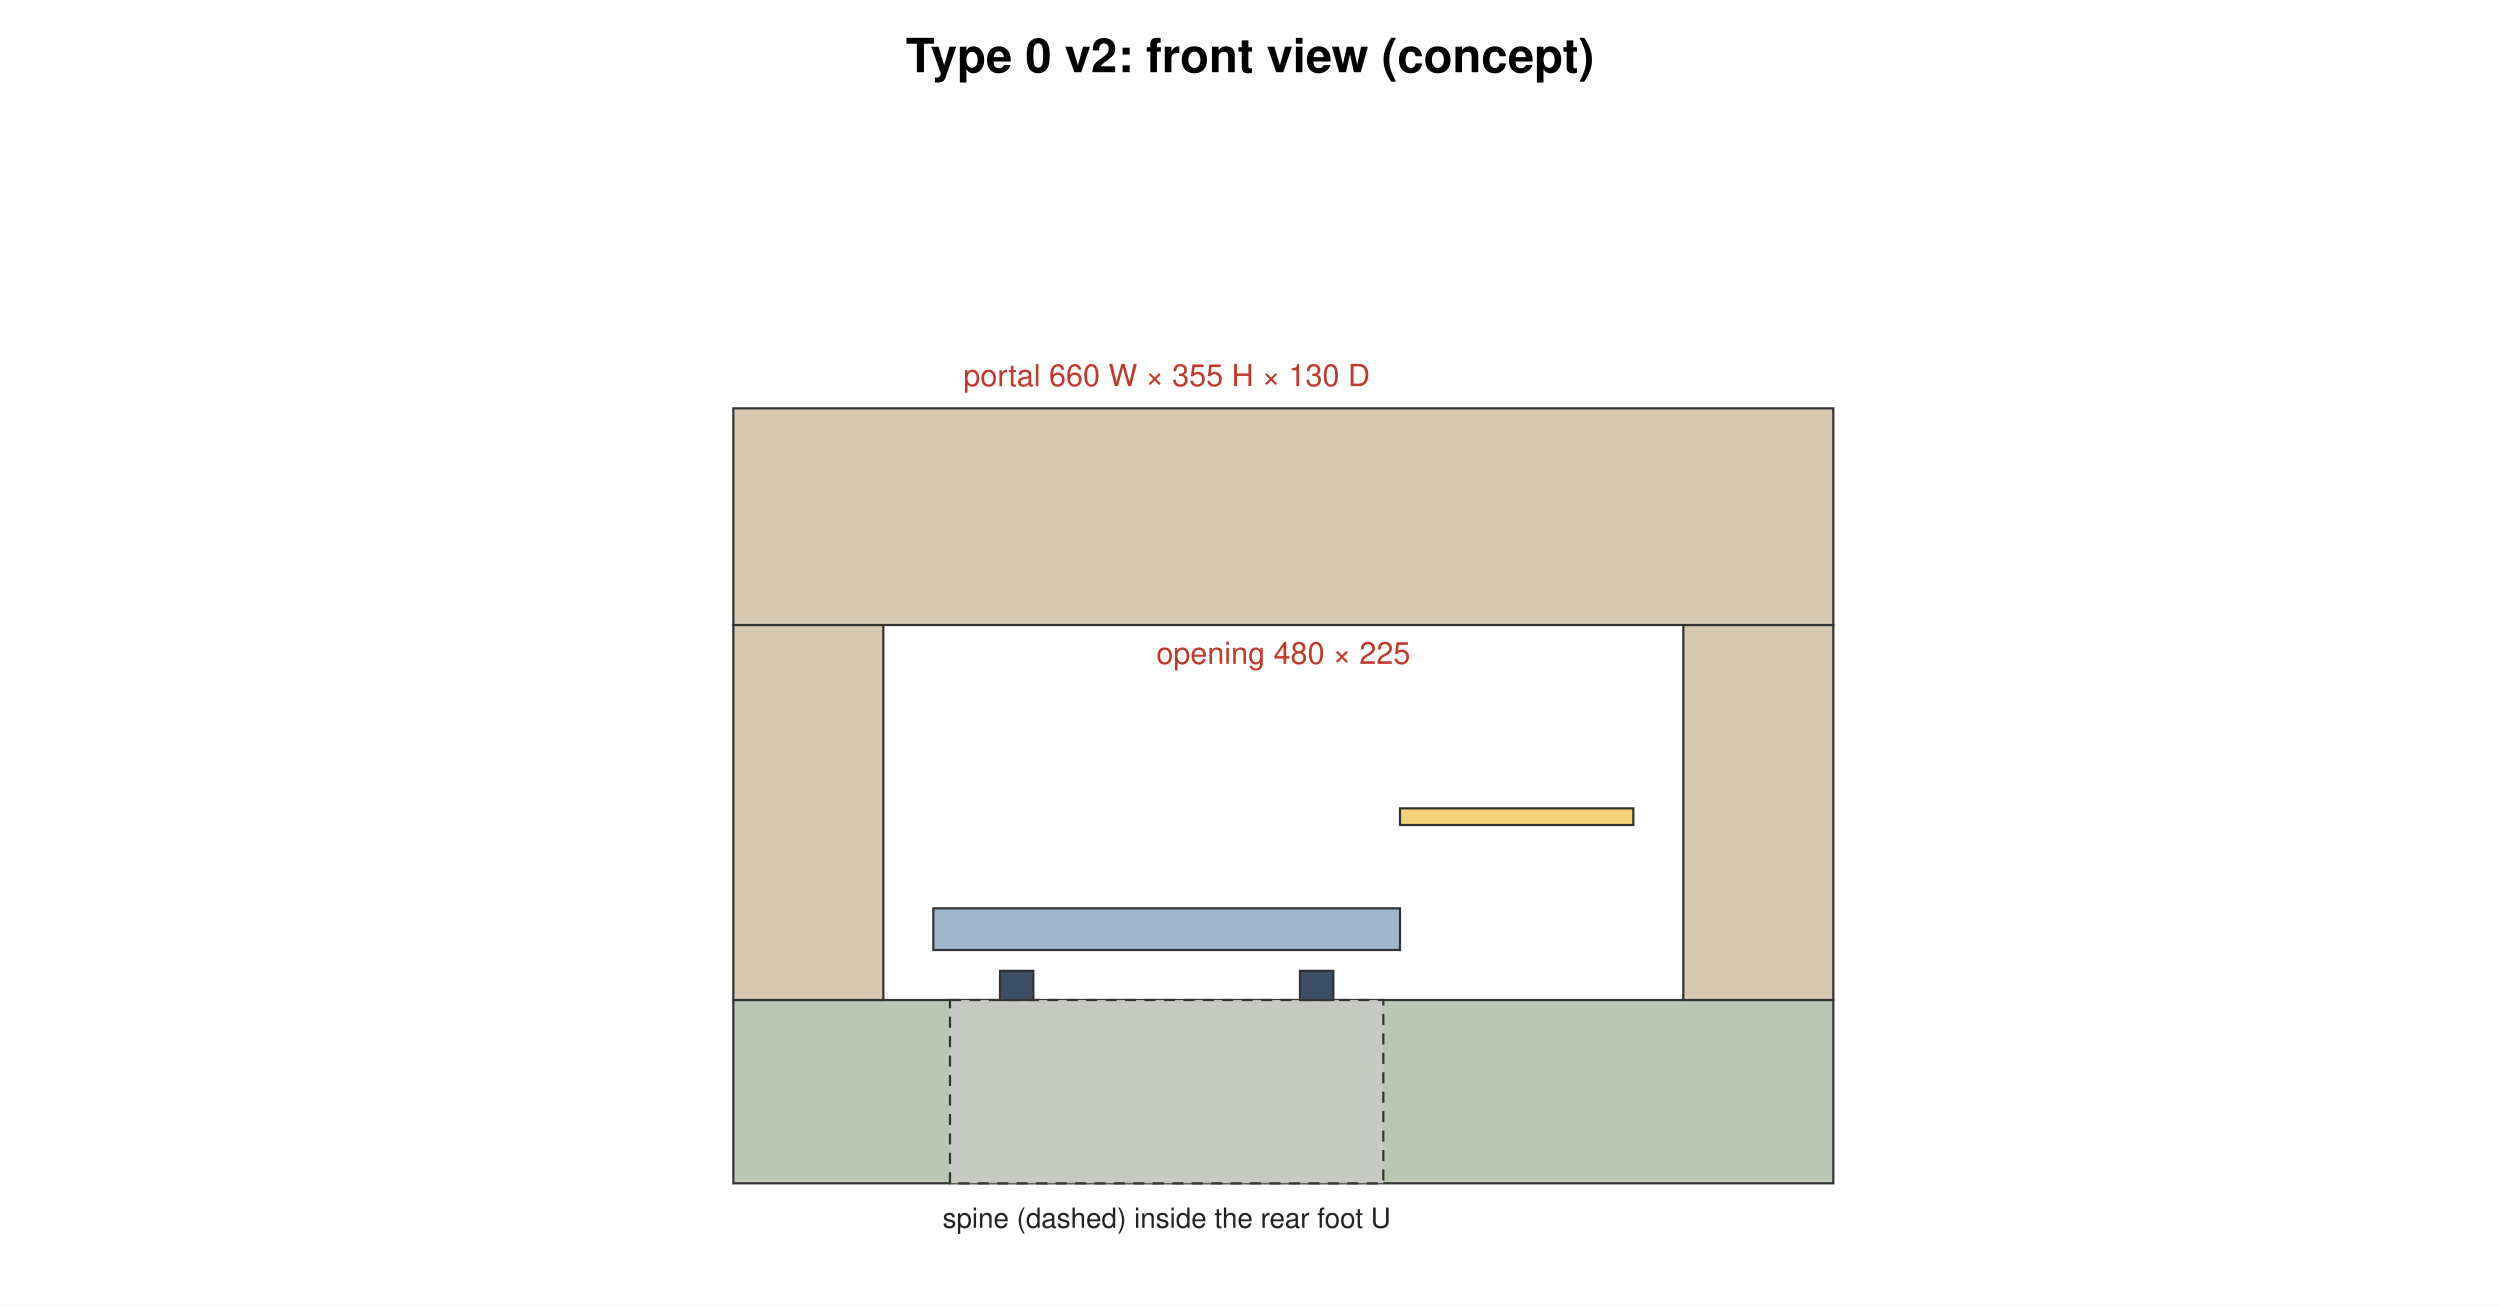
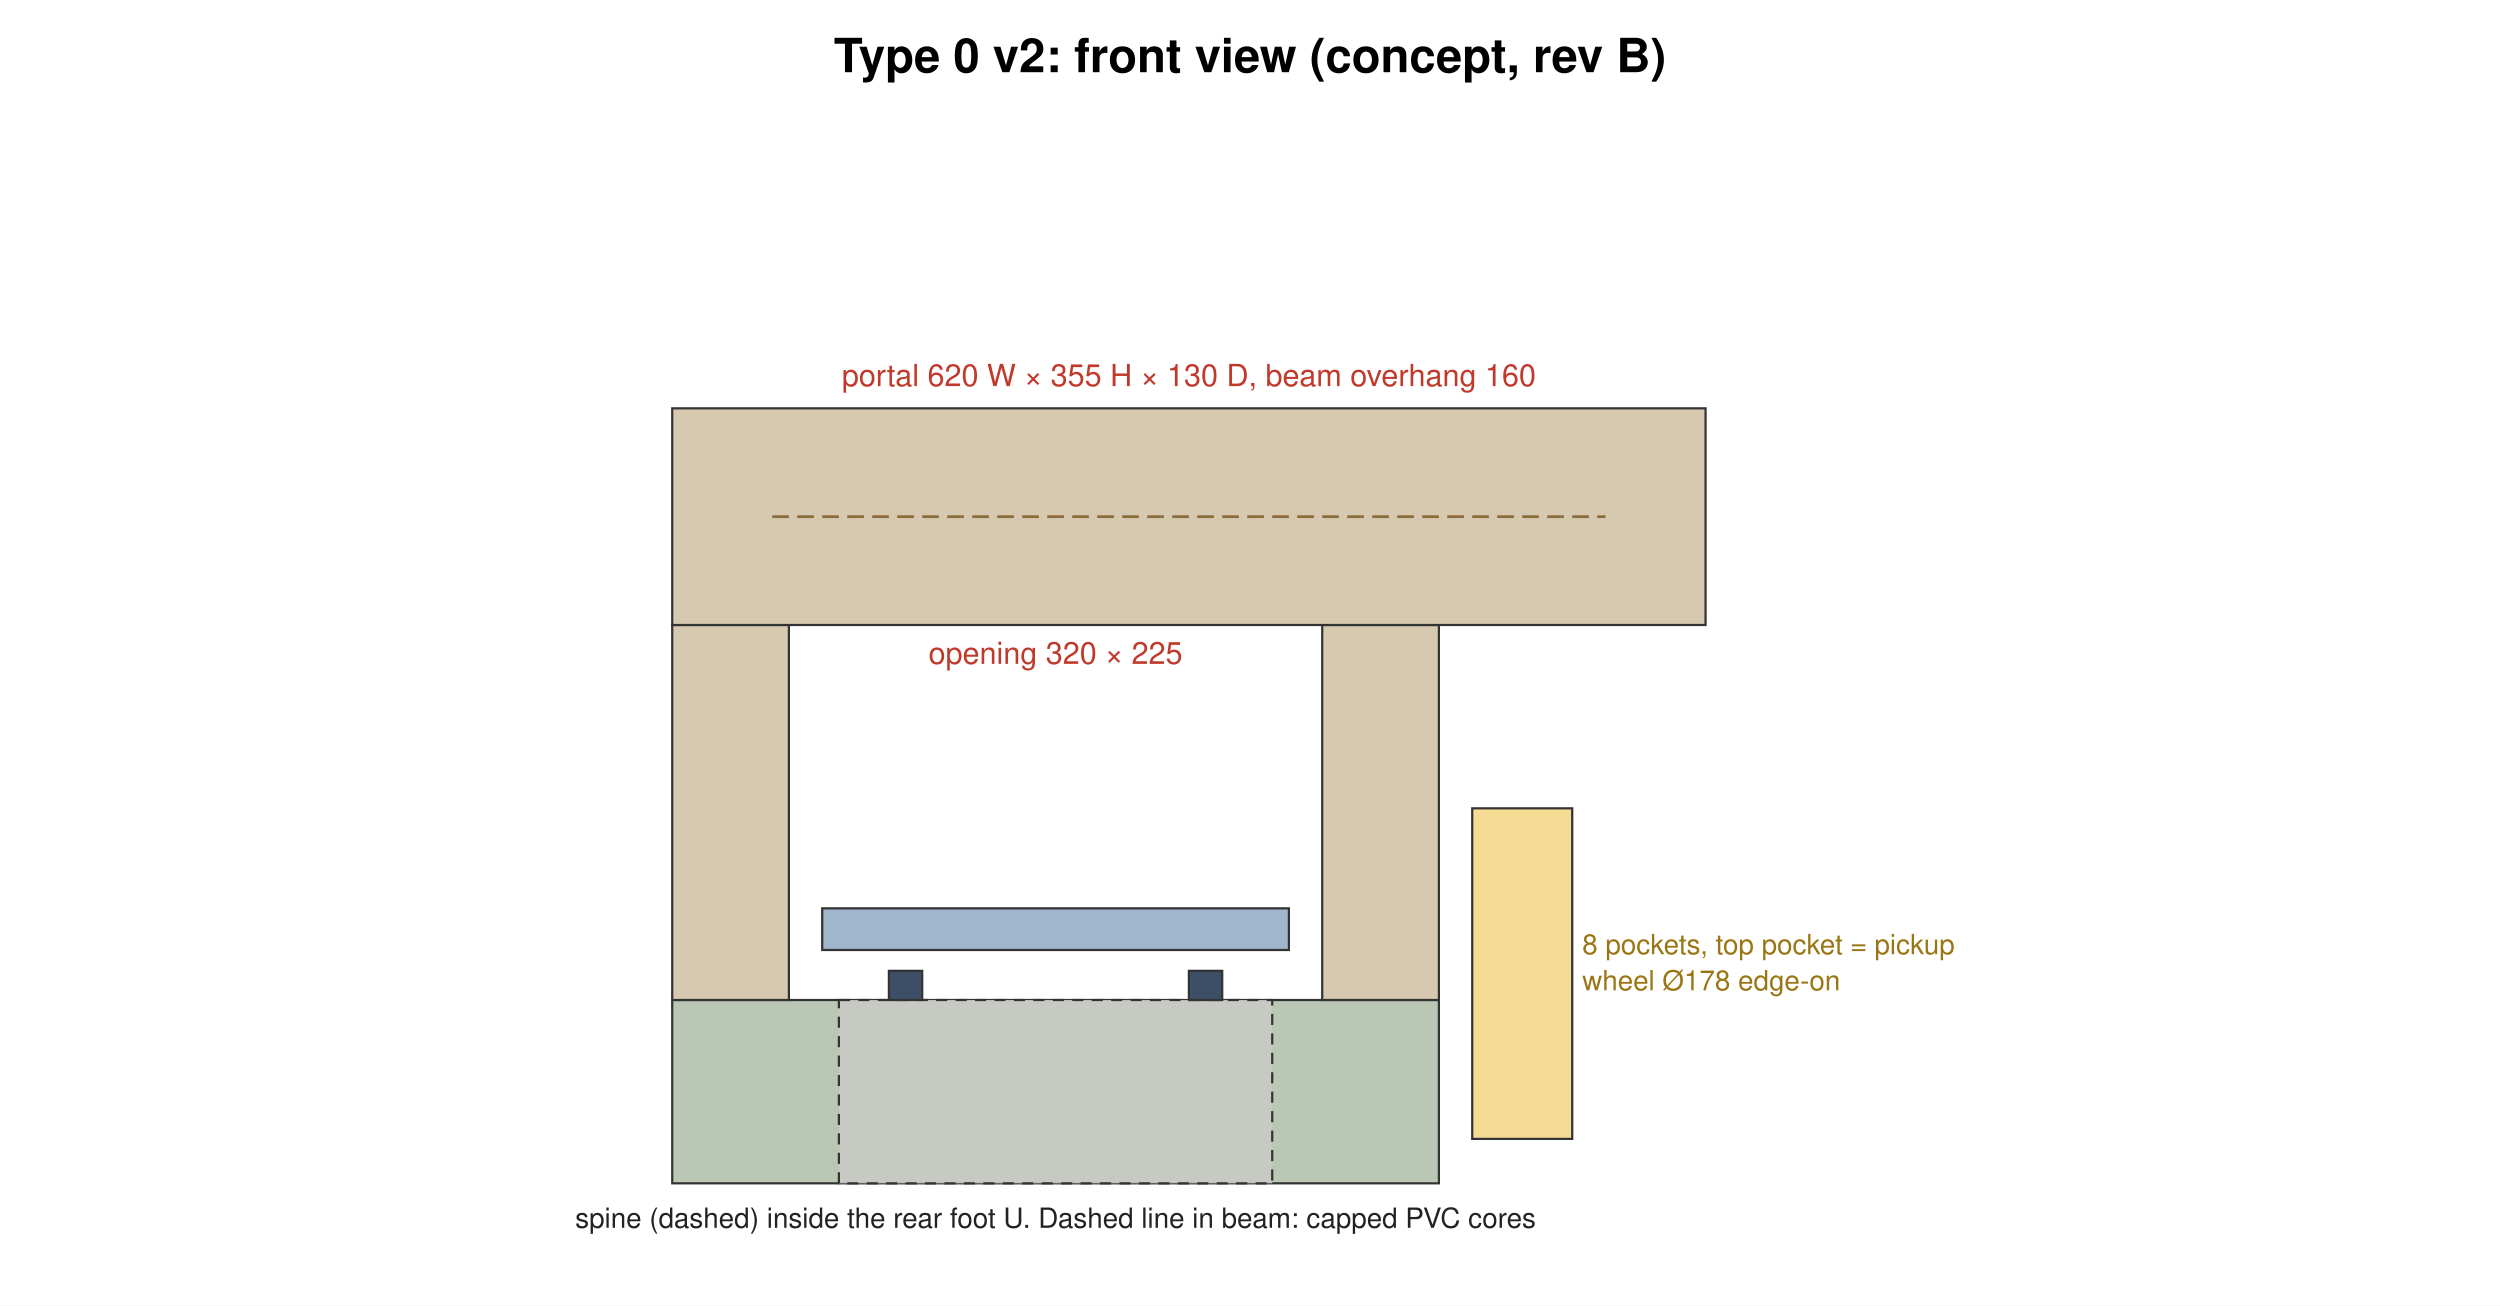
<svg xmlns="http://www.w3.org/2000/svg" viewBox="0 0 900 470" font-family="Helvetica, Arial, sans-serif">
  <rect width="900" height="470" fill="#fff" />
-   <text x="450.0" y="26" text-anchor="middle" font-size="17" font-weight="bold">Type 0 v2: front view (concept)</text>
-   <rect x="264.0" y="360.0" width="396.0" height="66.0" fill="#b9c7b4" fill-opacity="1" stroke="#333" stroke-width="0.8" />
-   <rect x="342.0" y="360.0" width="156.0" height="66.0" fill="#c9c9c4" fill-opacity="0.9" stroke="#333" stroke-width="0.8" stroke-dasharray="4 3" />
-   <rect x="264.0" y="225.0" width="54.0" height="135.0" fill="#d7c9b0" fill-opacity="1" stroke="#333" stroke-width="0.8" />
-   <rect x="360.0" y="349.5" width="12.0" height="10.5" fill="#3d4f66" fill-opacity="1" stroke="#333" stroke-width="0.8" />
-   <rect x="606.0" y="225.0" width="54.0" height="135.0" fill="#d7c9b0" fill-opacity="1" stroke="#333" stroke-width="0.8" />
-   <rect x="468.0" y="349.5" width="12.0" height="10.5" fill="#3d4f66" fill-opacity="1" stroke="#333" stroke-width="0.8" />
-   <rect x="264.0" y="147.0" width="396.0" height="78.0" fill="#d7c9b0" fill-opacity="1" stroke="#333" stroke-width="0.8" />
-   <rect x="336.0" y="327.0" width="168.0" height="15.0" fill="#9fb6cc" fill-opacity="1" stroke="#333" stroke-width="0.8" />
-   <rect x="504.0" y="291.0" width="84.0" height="6.0" fill="#f3d27a" fill-opacity="1" stroke="#333" stroke-width="0.8" />
-   <text x="420.0" y="442.0" text-anchor="middle" font-size="10" fill="#222">spine (dashed) inside the rear foot U</text>
-   <text x="462.0" y="239.0" text-anchor="middle" font-size="11" fill="#c0392b">opening 480 × 225</text>
-   <text x="420.0" y="139.0" text-anchor="middle" font-size="11" fill="#c0392b">portal 660 W × 355 H × 130 D</text>
+   <text x="450.0" y="26" text-anchor="middle" font-size="17" font-weight="bold">Type 0 v2: front view (concept, rev B)</text>
+   <rect x="242.0" y="360.0" width="276.0" height="66.0" fill="#b9c7b4" fill-opacity="1" stroke="#333" stroke-width="0.8" />
+   <rect x="302.0" y="360.0" width="156.0" height="66.0" fill="#c9c9c4" fill-opacity="0.9" stroke="#333" stroke-width="0.8" stroke-dasharray="4 3" />
+   <rect x="242.0" y="225.0" width="42.0" height="135.0" fill="#d7c9b0" fill-opacity="1" stroke="#333" stroke-width="0.8" />
+   <rect x="476.0" y="225.0" width="42.0" height="135.0" fill="#d7c9b0" fill-opacity="1" stroke="#333" stroke-width="0.8" />
+   <rect x="242.0" y="147.0" width="372.0" height="78.0" fill="#d7c9b0" fill-opacity="1" stroke="#333" stroke-width="0.8" />
+   <line x1="278.0" y1="186.0" x2="578.0" y2="186.0" stroke="#8a6d3b" stroke-dasharray="6 3" />
+   <rect x="320.0" y="349.5" width="12.0" height="10.5" fill="#3d4f66" fill-opacity="1" stroke="#333" stroke-width="0.8" />
+   <rect x="428.0" y="349.5" width="12.0" height="10.5" fill="#3d4f66" fill-opacity="1" stroke="#333" stroke-width="0.8" />
+   <rect x="296.0" y="327.0" width="168.0" height="15.0" fill="#9fb6cc" fill-opacity="1" stroke="#333" stroke-width="0.8" />
+   <rect x="530.0" y="291.0" width="36.0" height="119.0" fill="#f3d27a" fill-opacity="0.8" stroke="#333" stroke-width="0.8" />
+   <text x="569.6" y="356.5" text-anchor="start" font-size="10" fill="#9a7514">wheel Ø178 edge-on</text>
+   <text x="569.6" y="343.5" text-anchor="start" font-size="10" fill="#9a7514">8 pockets, top pocket = pickup</text>
+   <text x="380.0" y="239.0" text-anchor="middle" font-size="11" fill="#c0392b">opening 320 × 225</text>
+   <text x="428.0" y="139.0" text-anchor="middle" font-size="11" fill="#c0392b">portal 620 W × 355 H × 130 D, beam overhang 160</text>
+   <text x="380.0" y="442.0" text-anchor="middle" font-size="10" fill="#222">spine (dashed) inside the rear foot U. Dashed line in beam: capped PVC cores</text>
</svg>
